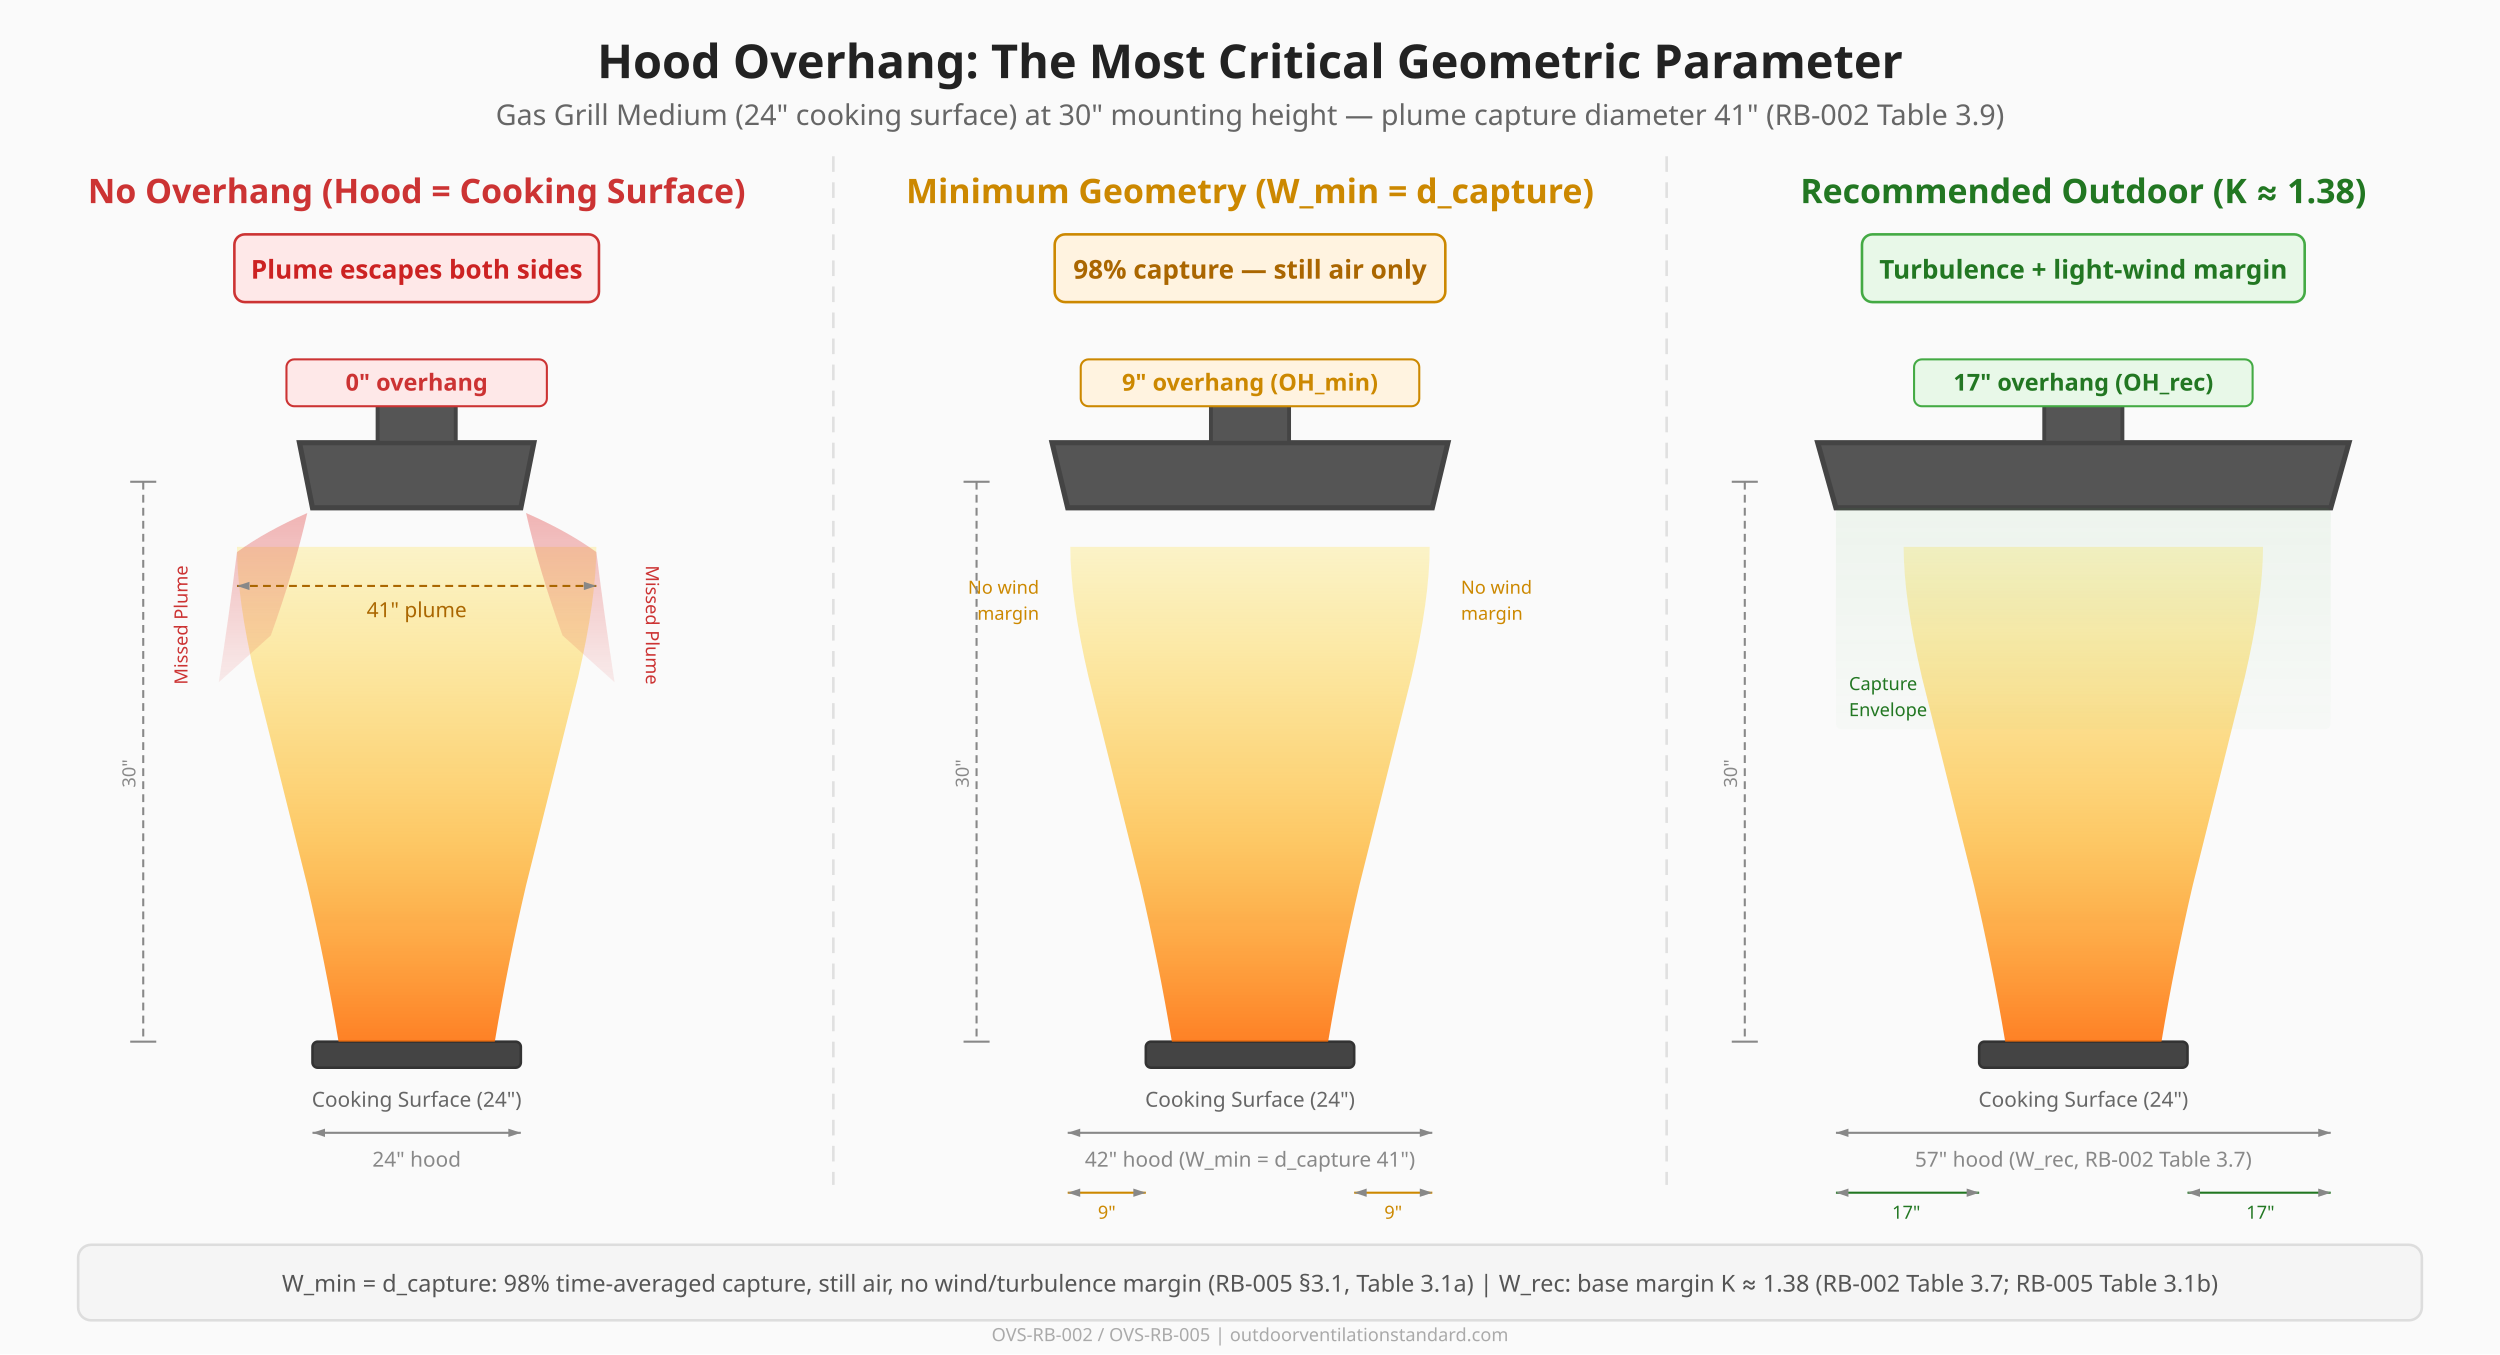
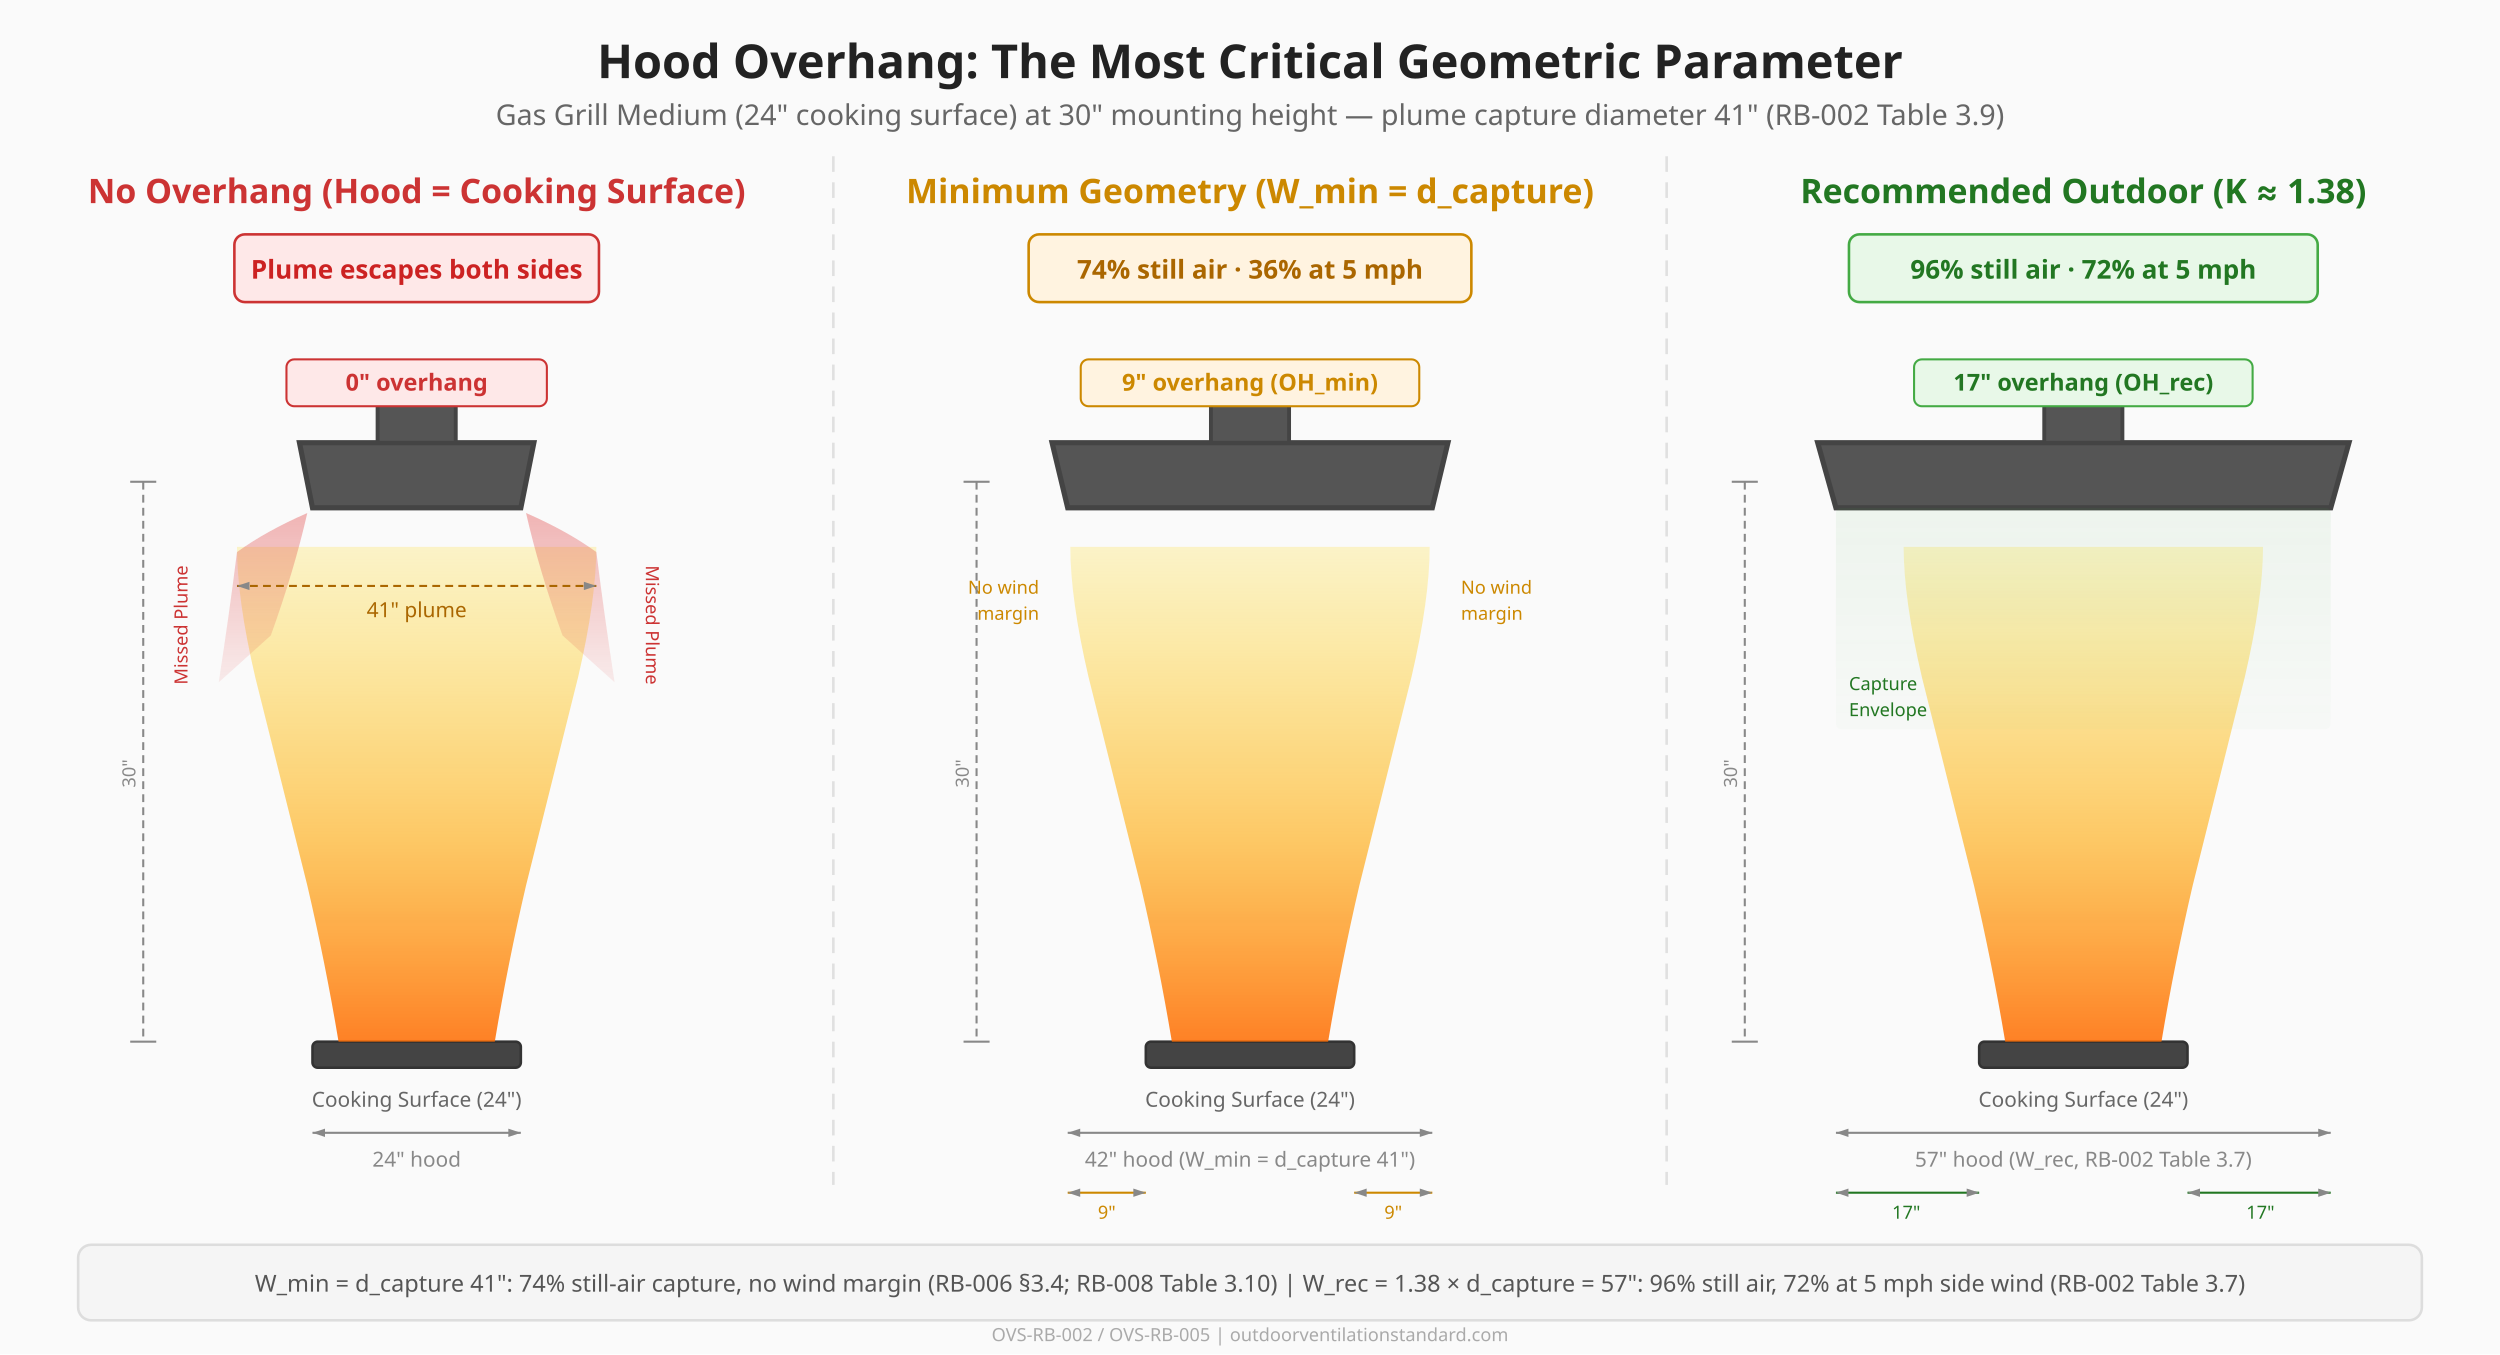
- <svg xmlns="http://www.w3.org/2000/svg" viewBox="0 0 960 520" font-family="'Segoe UI', system-ui, -apple-system, sans-serif">
+ <svg xmlns="http://www.w3.org/2000/svg" role="img" aria-label="Three side-by-side hood diagrams over a 24 inch cooking surface with a 41 inch plume at the 30 inch hood plane. A 24 inch hood with no overhang lets the plume escape both sides. A 42 inch hood (W_min equal to the capture diameter, 9 inch overhang) captures 74 percent in still air and 36 percent at 5 mph. The recommended 57 inch hood (1.38 times the capture diameter, 17 inch overhang) captures 96 percent in still air and 72 percent at 5 mph." viewBox="0 0 960 520" font-family="'Segoe UI', system-ui, -apple-system, sans-serif">
  <defs>
    <linearGradient id="plumeGrad" x1="0" y1="1" x2="0" y2="0">
      <stop offset="0%" stop-color="#FF6B00" stop-opacity="0.85" />
      <stop offset="40%" stop-color="#FFA500" stop-opacity="0.6" />
      <stop offset="100%" stop-color="#FFD700" stop-opacity="0.2" />
    </linearGradient>
    <linearGradient id="missedRed" x1="0" y1="0" x2="0" y2="1">
      <stop offset="0%" stop-color="#DD3333" stop-opacity="0.35" />
      <stop offset="100%" stop-color="#DD3333" stop-opacity="0.08" />
    </linearGradient>
    <linearGradient id="captureGreen" x1="0" y1="0" x2="0" y2="1">
      <stop offset="0%" stop-color="#44AA44" stop-opacity="0.2" />
      <stop offset="100%" stop-color="#44AA44" stop-opacity="0.05" />
    </linearGradient>
    <marker id="dimArrow" markerWidth="6" markerHeight="4" refX="6" refY="2" orient="auto">
      <path d="M0,0 L6,2 L0,4 Z" fill="#888" />
    </marker>
    <marker id="dimArrowRev" markerWidth="6" markerHeight="4" refX="0" refY="2" orient="auto">
      <path d="M6,0 L0,2 L6,4 Z" fill="#888" />
    </marker>
  </defs>
  <rect width="960" height="520" fill="#FAFAFA" />
  <text x="480" y="30" text-anchor="middle" font-size="18" font-weight="600" fill="#222">Hood Overhang: The Most Critical Geometric Parameter</text>
  <text x="480" y="48" text-anchor="middle" font-size="11" fill="#666">Gas Grill Medium (24" cooking surface) at 30" mounting height — plume capture diameter 41" (RB-002 Table 3.9)</text>
  <line x1="320" y1="60" x2="320" y2="455" stroke="#E0E0E0" stroke-width="1" stroke-dasharray="6,4" />
  <line x1="640" y1="60" x2="640" y2="455" stroke="#E0E0E0" stroke-width="1" stroke-dasharray="6,4" />
  <text x="160" y="78" text-anchor="middle" font-size="13" font-weight="600" fill="#CC3333">No Overhang (Hood = Cooking Surface)</text>
  <rect x="120" y="400" width="80" height="10" rx="2" fill="#444" stroke="#333" stroke-width="1" />
  <text x="160" y="425" text-anchor="middle" font-size="8" fill="#666">Cooking Surface (24")</text>
  <path d="M130,400 Q125,370 118,340 Q108,300 98,260 Q91,230 91,210 L229,210 Q229,230 222,260 Q212,300 202,340 Q195,370 190,400 Z" fill="url(#plumeGrad)" />
  <path d="M115,170 L120,195 L200,195 L205,170 Z" fill="#555" stroke="#444" stroke-width="2" />
  <rect x="145" y="140" width="30" height="30" fill="#555" stroke="#444" stroke-width="1.5" />
  <path d="M118,197 Q102,204 91,212 Q88,236 84,262 L104,244 Q113,219 118,197 Z" fill="url(#missedRed)" />
  <path d="M202,197 Q218,204 229,212 Q232,236 236,262 L216,244 Q207,219 202,197 Z" fill="url(#missedRed)" />
  <text x="72" y="240" text-anchor="middle" font-size="7" fill="#CC3333" transform="rotate(-90,72,240)">Missed Plume</text>
  <text x="248" y="240" text-anchor="middle" font-size="7" fill="#CC3333" transform="rotate(90,248,240)">Missed Plume</text>
  <line x1="91" y1="225" x2="229" y2="225" stroke="#AA6600" stroke-width="0.8" stroke-dasharray="3,2" marker-start="url(#dimArrowRev)" marker-end="url(#dimArrow)" />
  <text x="160" y="237" text-anchor="middle" font-size="8" fill="#AA6600">41" plume</text>
  <line x1="55" y1="185" x2="55" y2="400" stroke="#888" stroke-width="0.8" stroke-dasharray="3,2" />
  <line x1="50" y1="185" x2="60" y2="185" stroke="#888" stroke-width="0.8" />
  <line x1="50" y1="400" x2="60" y2="400" stroke="#888" stroke-width="0.8" />
  <text x="52" y="297" text-anchor="middle" font-size="7" fill="#888" transform="rotate(-90,52,297)">30"</text>
  <line x1="120" y1="435" x2="200" y2="435" stroke="#888" stroke-width="0.8" marker-start="url(#dimArrowRev)" marker-end="url(#dimArrow)" />
  <text x="160" y="448" text-anchor="middle" font-size="8" fill="#888">24" hood</text>
  <rect x="110" y="138" width="100" height="18" rx="3" fill="#FEE8E8" stroke="#CC3333" stroke-width="0.8" />
  <text x="160" y="150" text-anchor="middle" font-size="9" fill="#CC3333" font-weight="600">0" overhang</text>
  <rect x="90" y="90" width="140" height="26" rx="4" fill="#FEE8E8" stroke="#CC3333" stroke-width="1" />
  <text x="160" y="107" text-anchor="middle" font-size="10" fill="#CC2222" font-weight="700">Plume escapes both sides</text>
  <text x="480" y="78" text-anchor="middle" font-size="13" font-weight="600" fill="#CC8800">Minimum Geometry (W_min = d_capture)</text>
  <rect x="440" y="400" width="80" height="10" rx="2" fill="#444" stroke="#333" stroke-width="1" />
  <text x="480" y="425" text-anchor="middle" font-size="8" fill="#666">Cooking Surface (24")</text>
  <path d="M450,400 Q445,370 438,340 Q428,300 418,260 Q411,230 411,210 L549,210 Q549,230 542,260 Q532,300 522,340 Q515,370 510,400 Z" fill="url(#plumeGrad)" />
  <path d="M404,170 L410,195 L550,195 L556,170 Z" fill="#555" stroke="#444" stroke-width="2" />
  <rect x="465" y="140" width="30" height="30" fill="#555" stroke="#444" stroke-width="1.5" />
  <text x="399" y="228" text-anchor="end" font-size="7" fill="#CC8800">No wind</text>
  <text x="399" y="238" text-anchor="end" font-size="7" fill="#CC8800">margin</text>
  <text x="561" y="228" text-anchor="start" font-size="7" fill="#CC8800">No wind</text>
  <text x="561" y="238" text-anchor="start" font-size="7" fill="#CC8800">margin</text>
  <line x1="375" y1="185" x2="375" y2="400" stroke="#888" stroke-width="0.8" stroke-dasharray="3,2" />
  <line x1="370" y1="185" x2="380" y2="185" stroke="#888" stroke-width="0.8" />
  <line x1="370" y1="400" x2="380" y2="400" stroke="#888" stroke-width="0.8" />
  <text x="372" y="297" text-anchor="middle" font-size="7" fill="#888" transform="rotate(-90,372,297)">30"</text>
  <line x1="410" y1="435" x2="550" y2="435" stroke="#888" stroke-width="0.8" marker-start="url(#dimArrowRev)" marker-end="url(#dimArrow)" />
  <text x="480" y="448" text-anchor="middle" font-size="8" fill="#888">42" hood (W_min = d_capture 41")</text>
  <line x1="410" y1="458" x2="440" y2="458" stroke="#CC8800" stroke-width="0.8" marker-start="url(#dimArrowRev)" marker-end="url(#dimArrow)" />
  <text x="425" y="468" text-anchor="middle" font-size="7" fill="#CC8800">9"</text>
  <line x1="520" y1="458" x2="550" y2="458" stroke="#CC8800" stroke-width="0.8" marker-start="url(#dimArrowRev)" marker-end="url(#dimArrow)" />
  <text x="535" y="468" text-anchor="middle" font-size="7" fill="#CC8800">9"</text>
  <rect x="415" y="138" width="130" height="18" rx="3" fill="#FFF3E0" stroke="#CC8800" stroke-width="0.8" />
  <text x="480" y="150" text-anchor="middle" font-size="9" fill="#CC8800" font-weight="600">9" overhang (OH_min)</text>
-   <rect x="405" y="90" width="150" height="26" rx="4" fill="#FFF3E0" stroke="#CC8800" stroke-width="1" />
-   <text x="480" y="107" text-anchor="middle" font-size="10" fill="#AA6600" font-weight="700">98% capture — still air only</text>
+   <rect x="395" y="90" width="170" height="26" rx="4" fill="#FFF3E0" stroke="#CC8800" stroke-width="1" />
+   <text x="480" y="107" text-anchor="middle" font-size="10" fill="#AA6600" font-weight="700">74% still air · 36% at 5 mph</text>
  <text x="800" y="78" text-anchor="middle" font-size="13" font-weight="600" fill="#227722">Recommended Outdoor (K ≈ 1.38)</text>
  <rect x="760" y="400" width="80" height="10" rx="2" fill="#444" stroke="#333" stroke-width="1" />
  <text x="800" y="425" text-anchor="middle" font-size="8" fill="#666">Cooking Surface (24")</text>
  <path d="M770,400 Q765,370 758,340 Q748,300 738,260 Q731,230 731,210 L869,210 Q869,230 862,260 Q852,300 842,340 Q835,370 830,400 Z" fill="url(#plumeGrad)" />
  <path d="M698,170 L705,195 L895,195 L902,170 Z" fill="#555" stroke="#444" stroke-width="2" />
  <rect x="785" y="140" width="30" height="30" fill="#555" stroke="#444" stroke-width="1.5" />
  <rect x="705" y="195" width="190" height="85" rx="2" fill="url(#captureGreen)" opacity="0.35" />
  <text x="710" y="265" font-size="7" fill="#227722" font-weight="500">Capture</text>
  <text x="710" y="275" font-size="7" fill="#227722" font-weight="500">Envelope</text>
  <line x1="670" y1="185" x2="670" y2="400" stroke="#888" stroke-width="0.8" stroke-dasharray="3,2" />
  <line x1="665" y1="185" x2="675" y2="185" stroke="#888" stroke-width="0.8" />
  <line x1="665" y1="400" x2="675" y2="400" stroke="#888" stroke-width="0.8" />
  <text x="667" y="297" text-anchor="middle" font-size="7" fill="#888" transform="rotate(-90,667,297)">30"</text>
  <line x1="705" y1="435" x2="895" y2="435" stroke="#888" stroke-width="0.8" marker-start="url(#dimArrowRev)" marker-end="url(#dimArrow)" />
  <text x="800" y="448" text-anchor="middle" font-size="8" fill="#888">57" hood (W_rec, RB-002 Table 3.7)</text>
  <line x1="705" y1="458" x2="760" y2="458" stroke="#227722" stroke-width="0.8" marker-start="url(#dimArrowRev)" marker-end="url(#dimArrow)" />
  <text x="732" y="468" text-anchor="middle" font-size="7" fill="#227722">17"</text>
  <line x1="840" y1="458" x2="895" y2="458" stroke="#227722" stroke-width="0.8" marker-start="url(#dimArrowRev)" marker-end="url(#dimArrow)" />
  <text x="868" y="468" text-anchor="middle" font-size="7" fill="#227722">17"</text>
  <rect x="735" y="138" width="130" height="18" rx="3" fill="#E8F8E8" stroke="#44AA44" stroke-width="0.8" />
  <text x="800" y="150" text-anchor="middle" font-size="9" fill="#227722" font-weight="600">17" overhang (OH_rec)</text>
-   <rect x="715" y="90" width="170" height="26" rx="4" fill="#E8F8E8" stroke="#44AA44" stroke-width="1" />
-   <text x="800" y="107" text-anchor="middle" font-size="10" fill="#227722" font-weight="700">Turbulence + light-wind margin</text>
+   <rect x="710" y="90" width="180" height="26" rx="4" fill="#E8F8E8" stroke="#44AA44" stroke-width="1" />
+   <text x="800" y="107" text-anchor="middle" font-size="10" fill="#227722" font-weight="700">96% still air · 72% at 5 mph</text>
  <rect x="30" y="478" width="900" height="29" rx="5" fill="#F5F5F5" stroke="#DDD" stroke-width="1" />
  <text x="480" y="496" text-anchor="middle" font-size="9" fill="#555">
-     W_min = d_capture: 98% time-averaged capture, still air, no wind/turbulence margin (RB-005 §3.1, Table 3.1a) | W_rec: base margin K ≈ 1.38 (RB-002 Table 3.7; RB-005 Table 3.1b)
+     W_min = d_capture 41": 74% still-air capture, no wind margin (RB-006 §3.4; RB-008 Table 3.10) | W_rec = 1.38 × d_capture = 57": 96% still air, 72% at 5 mph side wind (RB-002 Table 3.7)
  </text>
  <text x="480" y="515" text-anchor="middle" font-size="7" fill="#AAA">OVS-RB-002 / OVS-RB-005 | outdoorventilationstandard.com</text>
</svg>
